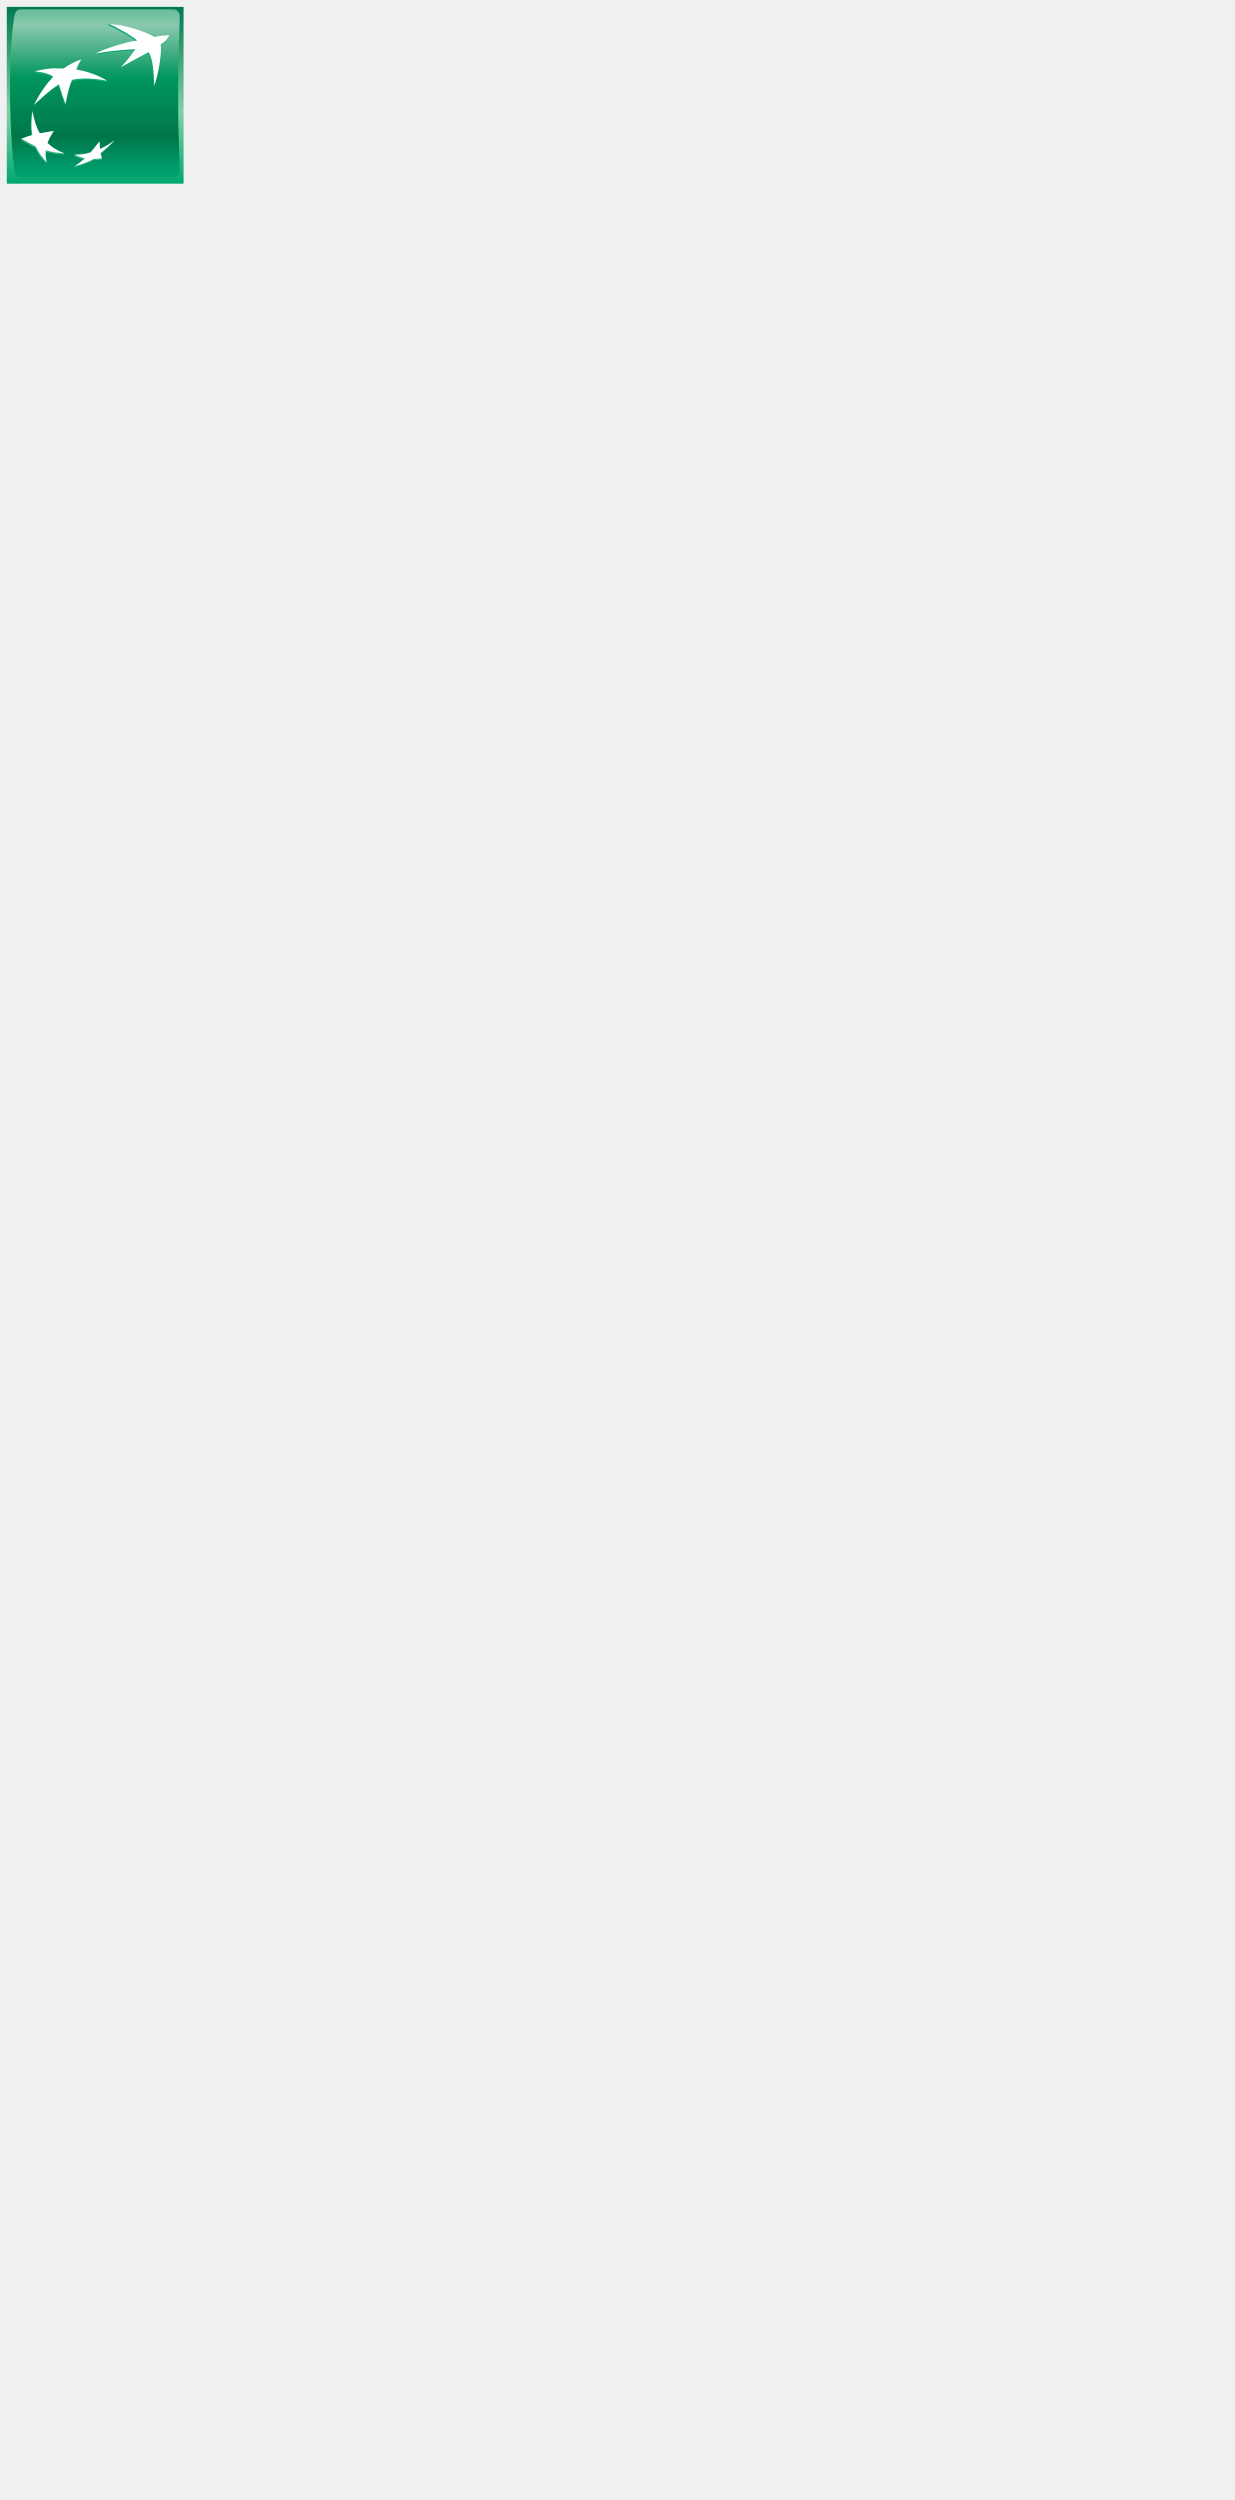
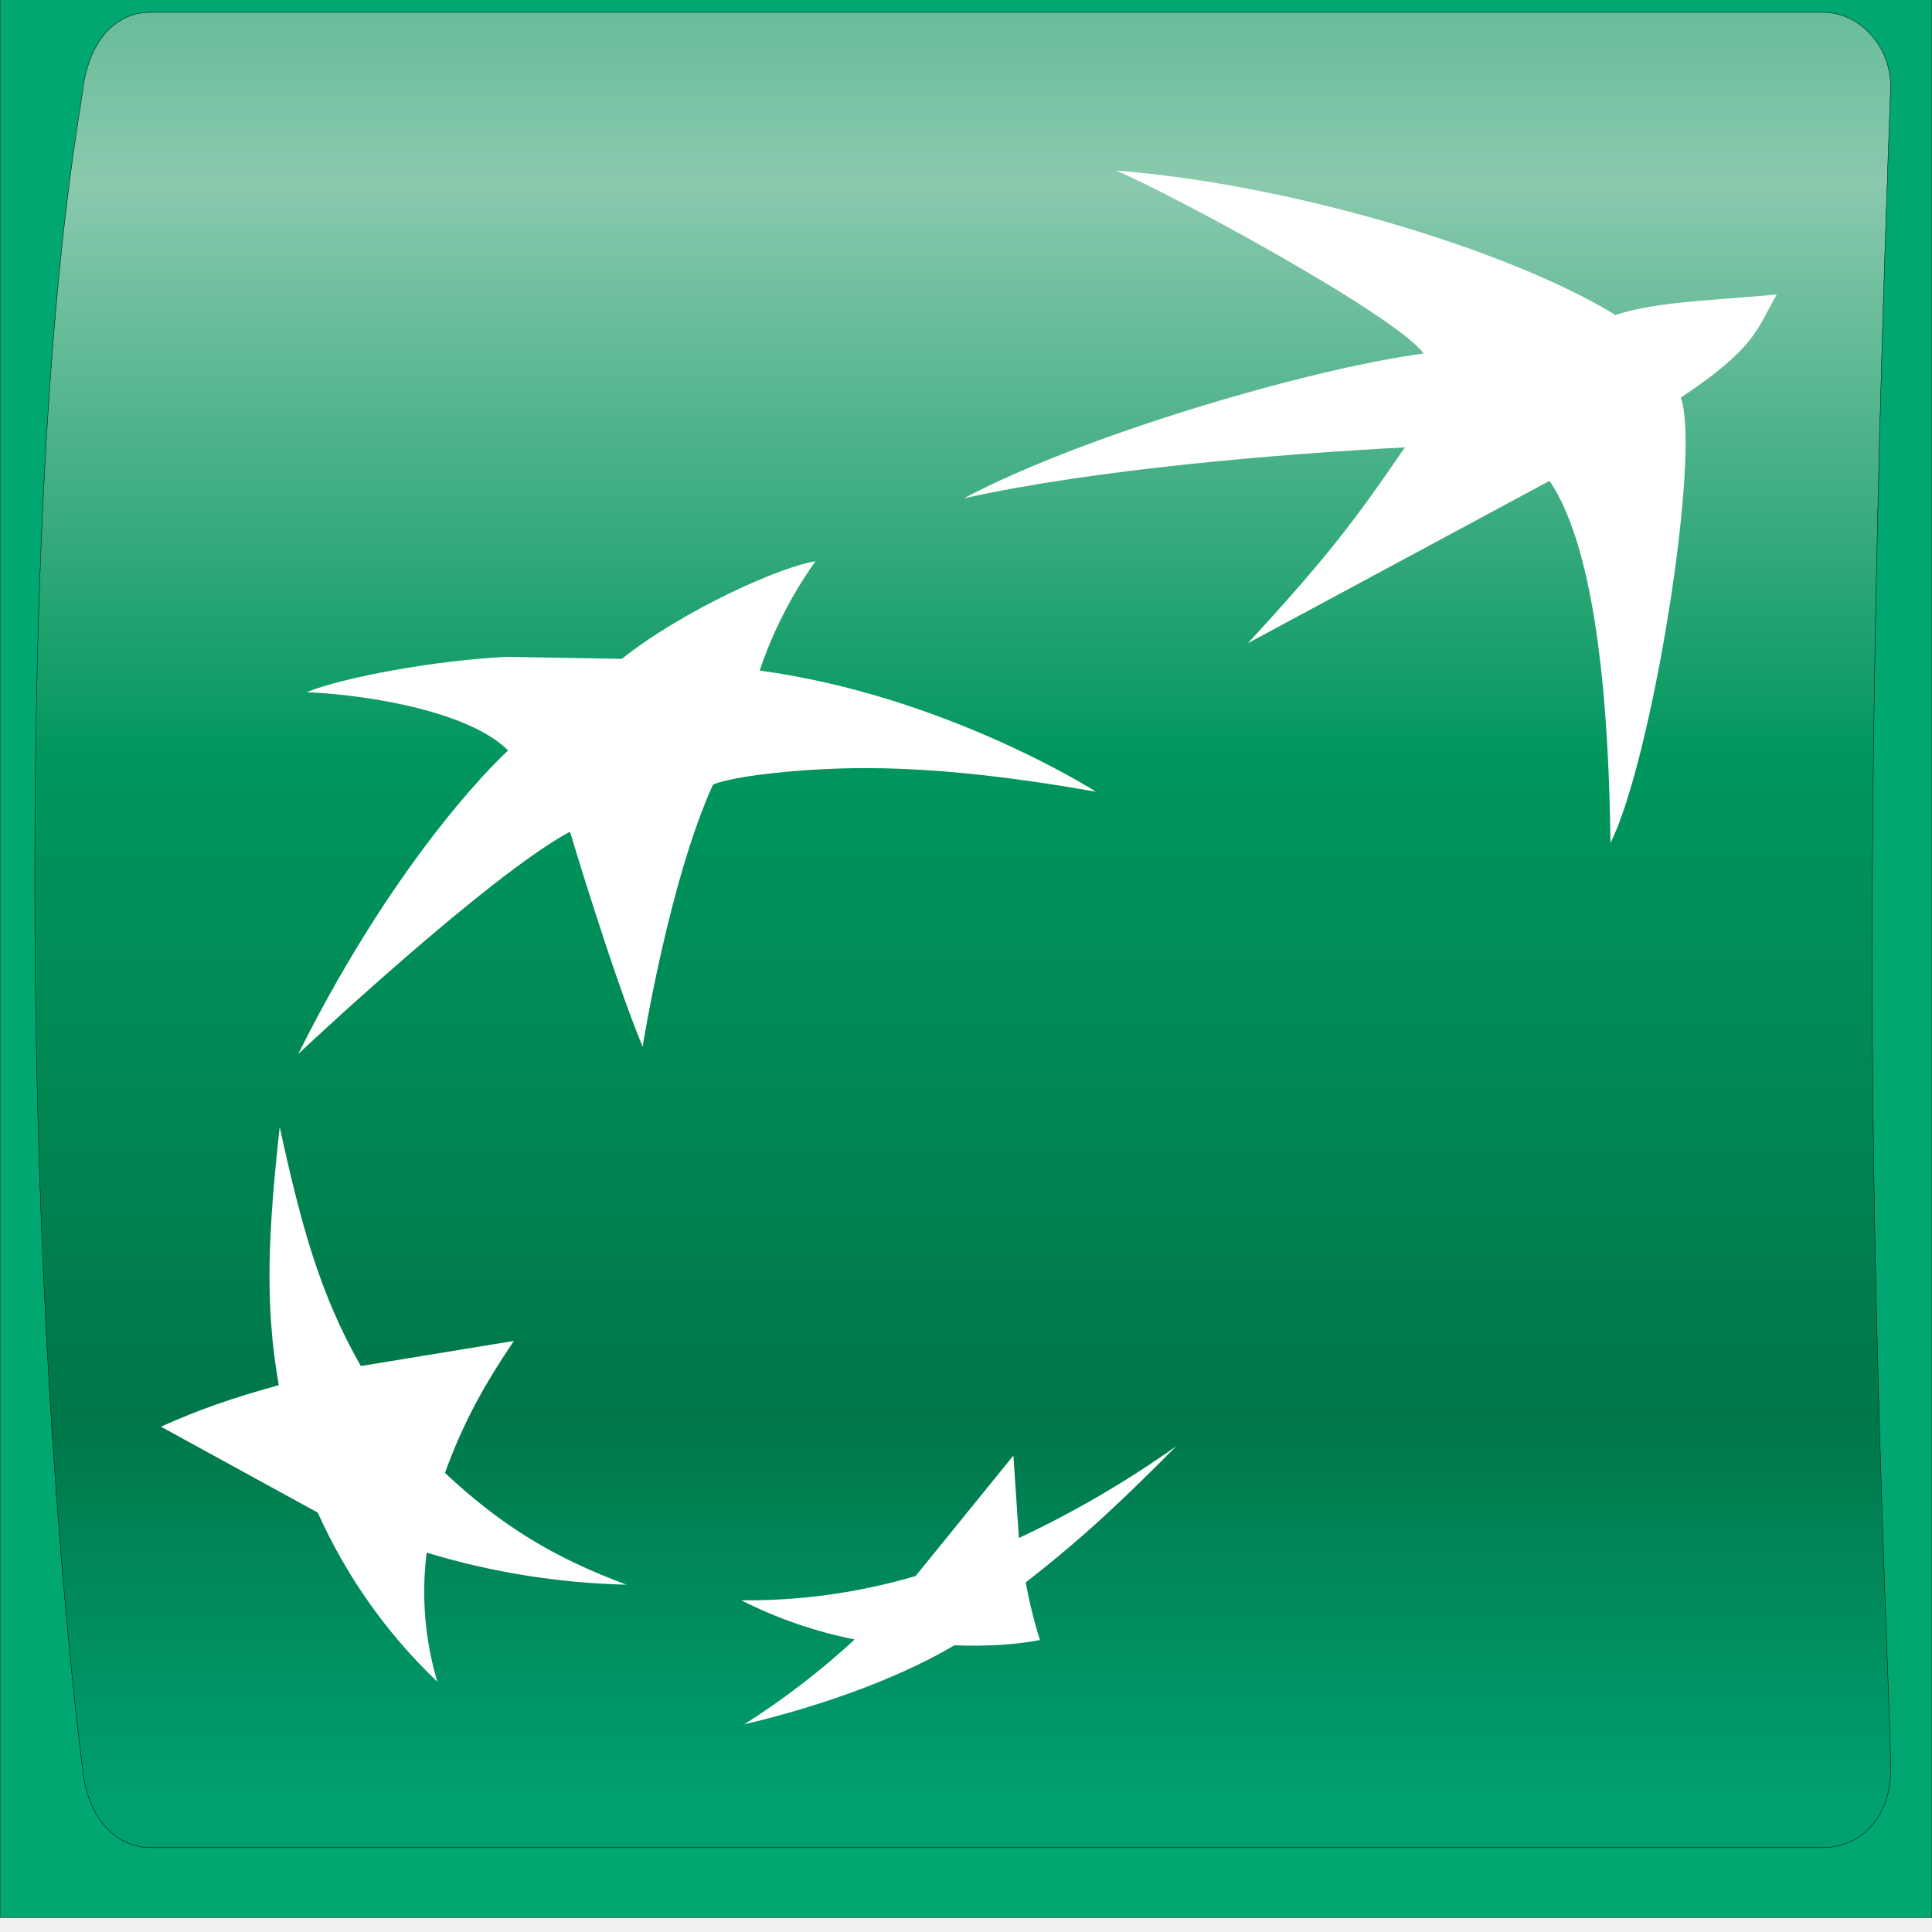
- <svg xmlns="http://www.w3.org/2000/svg" xmlns:xlink="http://www.w3.org/1999/xlink">
-   <style>.B{stroke:none}.C{font-weight:bold}.D{writing-mode:lr-tb}.E{font-family:Euro Sans}</style>
+ <svg xmlns="http://www.w3.org/2000/svg" xmlns:xlink="http://www.w3.org/1999/xlink" viewBox="0.34 6.21 133.73 133.73" width="160" h="160">
  <defs>
-     <clipPath id="A">
-       <path d="M0 17.008h595.275v56.633H0V17.008z" />
-     </clipPath>
-     <linearGradient id="B" spreadMethod="pad" gradientTransform="matrix(0,30.28597,30.28597,0,50.35863,31.94275)" y2="0" x2="1" y1="0" x1="0" xlink:href="#c">
-       <stop offset="0" stop-color="#00a876" />
-       <stop offset="1" stop-color="#009357" />
-     </linearGradient>
-     <clipPath id="C">
-       <path d="M-.009-.141h.187v.282h-.187v-.282z" />
-     </clipPath>
-     <clipPath id="D">
-       <path d="M51.455 35.282l-.109 1.598h0l-1.887-2.336h0c-.757-.209-1.621-.197-2.409-.187h0l-.834.002h0l-.124-.275a8.43 8.43 0 0 1 2.189-.761h0c-.615-.556-1.433-.981-2.018-1.371h0l-.119-.273c1.231.297 2.858.816 4.064 1.537h0c.633-.028 1.226.008 1.655.092h0l.123.277h0c-.075.279-.322.446-.396.839h0c1.135.883 1.954 1.688 2.9 2.633h0l.135.272c-.938-.639-2.077-1.525-3.17-2.047" />
-     </clipPath>
-     <linearGradient id="E" spreadMethod="pad" gradientTransform="matrix(0,30.29396,30.29396,0,45.29355,31.95125)" y2="0" x2="1" y1="0" x1="0" xlink:href="#c">
-       <stop offset="0" stop-color="#00a876" />
-       <stop offset="1" stop-color="#009357" />
-     </linearGradient>
-     <clipPath id="F">
-       <path d="M.419-.257h.316v.514H.419v-.514z" />
-     </clipPath>
-     <clipPath id="G">
-       <path d="M43.771 52.288s-.837.076-2.213.032h0c-1.17-.054-2.908-.157-3.752-.406h0l-.128-.273c1.351-.058 3.193-.41 3.897-1.123h0s-2.04-1.841-4.063-5.873h0s3.665 3.444 5.251 4.298h0l1.413-4.159h0l.127.272c.162.893.554 3.314 1.237 4.795h0s.235.148 1.405.264h0c1.181.1 2.845.161 6.001-.391h0l.13.275c-.719.417-3.596 1.647-6.641 2.062h0 .102c.421 1.225.938 2.146.938 2.146h0c-.64-.084-2.479-.946-3.704-1.919" />
-     </clipPath>
-     <linearGradient id="H" spreadMethod="pad" gradientTransform="matrix(0,30.32033,30.32033,0,39.4325,31.94615)" y2="0" x2="1" y1="0" x1="0" xlink:href="#c">
-       <stop offset="0" stop-color="#00a876" />
-       <stop offset="1" stop-color="#009357" />
-     </linearGradient>
-     <clipPath id="I">
-       <path d="M.019-.151h.363v.301H.019v-.301z" />
-     </clipPath>
-     <clipPath id="J">
-       <path d="M37.156 43.232c-.212-1.982-.304-3.4-.017-4.983h0c-.802-.228-1.507-.265-2.155-.538h0l-.12-.273 3.032-1.661h0c.62-1.341 1.27-2.243 2.307-3.27h0l.13.271c-.19.764-.43 1.389-.334 2.222h0a14.52 14.52 0 0 1 3.881-.62h0l.122.275c-1.301.504-2.599.901-3.648 1.89h0c.331.916.712 1.637 1.329 2.546h0l.128.281c-1.111-.178-2.128-.577-3.086-.771h0c-.758 1.34-1.058 3.166-1.444 4.911h0l-.125-.28z" />
-     </clipPath>
-     <linearGradient id="K" spreadMethod="pad" gradientTransform="matrix(0,30.3085,30.3085,0,58.24283,31.95125)" y2="0" x2="1" y1="0" x1="0" xlink:href="#c">
-       <stop offset="0" stop-color="#00a876" />
-       <stop offset="1" stop-color="#009357" />
-     </linearGradient>
-     <clipPath id="L">
-       <path d="M.554-.259h.438v.518H.554v-.518z" />
-     </clipPath>
-     <clipPath id="M">
-       <path d="M53.332 61.735c1.084-.456 5.415-2.8 5.952-3.541h0c-2.185-.294-6.461-1.409-8.764-2.521h0l-.134-.277c2.536.553 6.086.856 8.536.984h0c-.917-1.337-1.516-1.983-2.912-3.496h0l-.129-.292 5.839 3.135h0c.924-1.363 1.141-4.51 1.182-6.995h0c.791 1.575 1.76 7.532 1.36 8.605h0c1.617 1.115 1.838 2.011 1.838 2.011h0c-1.488-.127-2.303-.155-3.105-.413h0c-1.9 1.174-6.252 2.705-9.532 3.077h0l-.131-.277z" />
-     </clipPath>
-     <linearGradient id="N" spreadMethod="pad" gradientTransform="matrix(0,-46.84683,-46.84683,0,50.73621,76.19962)" y2="0" x2="1" y1="0" x1="0" xlink:href="#c">
-       <stop offset="0" stop-color="#009357" />
-       <stop offset=".3" stop-color="#6acaab" />
-       <stop offset=".55" stop-color="#009357" />
-       <stop offset=".835" stop-color="#007544" />
-       <stop offset="1" stop-color="#009d6a" />
-     </linearGradient>
-     <clipPath id="O">
-       <path d="M.224-.405h.801v.81H.224v-.81z" />
-     </clipPath>
-     <clipPath id="P">
-       <path d="M34.136 65.695c-.765 0-1.264-.647-1.384-1.554h0s-.986-5.187-.986-16.187h0c0-11.012.986-18.216.986-18.216h0c.094-.872.619-1.559 1.384-1.559h0 34.185c.762 0 1.374.611 1.386 1.559h0s-.383 8.436-.383 16.685h0c0 8.238.383 17.718.383 17.718h0c.021.843-.624 1.554-1.386 1.554h0-34.185z" />
-     </clipPath>
-     <linearGradient id="Q" spreadMethod="pad" gradientTransform="matrix(0,-41.69313,-41.69313,0,50.79956,67.36465)" y2="0" x2="1" y1="0" x1="0" xlink:href="#c">
-       <stop offset="0" stop-color="#007544" />
-       <stop offset=".6" stop-color="#6acaab" />
-       <stop offset="1" stop-color="#009357" />
-     </linearGradient>
-     <clipPath id="R">
-       <path d="M.023-.474h.947v.947H.023v-.947z" />
-     </clipPath>
-     <clipPath id="S">
-       <path d="M70.548 26.897H31.053v39.496h39.495V26.897z" />
-     </clipPath>
-     <linearGradient id="T" spreadMethod="pad" gradientTransform="matrix(0,29.90781,29.90781,0,426.6825,31.67401)" y2="0" x2="1" y1="0" x1="0" xlink:href="#c">
-       <stop offset="0" stop-color="#f6f7f7" />
-       <stop offset=".3" stop-color="#d1d8db" />
-       <stop offset=".3" stop-color="#d1d8db" />
-       <stop offset="1" stop-color="#f6f7f7" />
-     </linearGradient>
-     <clipPath id="U">
-       <path d="M0-14.413h1v29.3H0v-29.3z" />
-     </clipPath>
-     <linearGradient id="V" x1="0" y1="0" x2="1" y2="0" gradientTransform="matrix(0,-40.51176,-40.51176,0,262.7644,572.936)" spreadMethod="pad" xlink:href="#c">
+     <linearGradient id="b" x1="0" y1="0" x2="1" y2="0" spreadMethod="pad" xlink:href="#a">
      <stop offset="0" stop-color="#007a50" />
      <stop offset=".6" stop-color="#7fd2a4" />
      <stop offset="1" stop-color="#00a770" />
    </linearGradient>
-     <linearGradient id="W" gradientTransform="matrix(0,-48.05893,-48.05893,0,262.6961,583.1523)" spreadMethod="pad" y2="0" x2="1" y1="0" x1="0" xlink:href="#c">
+     <linearGradient id="c" gradientTransform="rotate(-90 422.919 160.228) scale(48.05893)" spreadMethod="pad" y2="0" x2="1" y1="0" x1="0" xlink:href="#a">
      <stop offset="0" stop-color="#00965e" />
      <stop offset=".3" stop-color="#8ac9ad" />
      <stop offset=".55" stop-color="#00965e" />
      <stop offset=".835" stop-color="#007749" />
      <stop offset="1" stop-color="#009f70" />
    </linearGradient>
-     <linearGradient id="X" x1="265.405" y1="559.418" x2="265.434" y2="559.418" spreadMethod="pad" xlink:href="#c">
-       <stop offset="0" stop-color="#f1471d" />
-       <stop offset="1" stop-color="#fab10b" />
-     </linearGradient>
-     <linearGradient id="Y" gradientTransform="matrix(0,32.86394,32.86394,0,271.092,536.4639)" x1="0" y1="0" x2="1" y2="0" spreadMethod="pad" xlink:href="#c">
-       <stop offset="0" stop-color="#33b880" />
-       <stop offset="1" stop-color="#00a770" />
-     </linearGradient>
-     <linearGradient id="Z" gradientTransform="matrix(0,32.87228,32.87228,0,250.7021,536.462)" x1="0" y1="0" x2="1" y2="0" spreadMethod="pad" xlink:href="#c">
-       <stop offset="0" stop-color="#33b880" />
-       <stop offset="1" stop-color="#00a770" />
-     </linearGradient>
-     <linearGradient id="a" gradientTransform="matrix(0,32.85727,32.85727,0,257.0535,536.4664)" x1="0" y1="0" x2="1" y2="0" spreadMethod="pad" xlink:href="#c">
-       <stop offset="0" stop-color="#33b880" />
-       <stop offset="1" stop-color="#00a770" />
-     </linearGradient>
-     <linearGradient id="b" gradientTransform="matrix(0,32.85816,32.85816,0,262.5457,536.4633)" x1="0" y1="0" x2="1" y2="0" spreadMethod="pad" xlink:href="#c">
-       <stop offset="0" stop-color="#33b880" />
-       <stop offset="1" stop-color="#00a770" />
-     </linearGradient>
-     <linearGradient id="c" gradientUnits="userSpaceOnUse" />
+     <linearGradient id="a" gradientUnits="userSpaceOnUse" />
  </defs>
-   <g transform="matrix(1.25 0 0 -1.25 -941.973 280.4499)" stroke="#000">
-     <g clip-path="url(#A)" transform="matrix(2.813304 0 0 2.813304 669.8915 29.11627)">
-       <g transform="translate(0 2.275)">
-         <g transform="matrix(.938649 0 0 .938649 -196.4237 -472.1429)">
-           <g stroke-width=".008">
-             <path d="M242.509 572.936h40.511v-40.512h-40.511v40.512z" fill="url(#V)" />
-             <path d="M245.668 572.376c-.785 0-1.298-.665-1.419-1.593h0s-1.012-5.319-1.012-16.611h0c0-11.298 1.012-18.69 1.012-18.69h0c.091-.895.634-1.593 1.419-1.593h0 35.064c.785 0 1.408.621 1.422 1.593h0s-.389 8.658-.389 17.114h0c0 8.457.389 18.187.389 18.187h0c.018.864-.637 1.593-1.422 1.593h0-35.064z" fill="url(#W)" fill-rule="evenodd" />
-             <path d="M265.405 559.423c.009-.004.019-.007.028-.01h0c-.009.004-.019.006-.028.01z" fill="url(#X)" />
-           </g>
-           <g stroke-width=".011">
-             <path d="M265.773 568.761c1.171-.49 5.868-3.029 6.445-3.841h0c-2.366-.312-7-1.519-9.496-2.732h0l-.147-.297c2.752.608 6.601.924 9.255 1.069h0c-.989-1.453-1.646-2.146-3.155-3.792h0l-.14-.319 6.329 3.399h0c1-1.478 1.241-4.887 1.281-7.587h0c.861 1.711 1.907 8.17 1.473 9.336h0c1.754 1.203 1.992 2.175 1.992 2.175h0c-1.61-.14-2.496-.167-3.365-.44h0c-2.058 1.262-6.776 2.925-10.336 3.328h0l-.137-.299z" fill="url(#Y)" />
-             <path d="M248.236 548.703c-.232-2.154-.327-3.692-.017-5.41h0c-.872-.243-1.634-.276-2.336-.576h0l-.133-.295c1.117-.689 2.026-1.215 3.288-1.807h0c.676-1.45 1.375-2.43 2.506-3.544h0l.137.297c-.204.826-.466 1.505-.367 2.41h0a15.61 15.61 0 0 1 4.205-.676h0l.136.299c-1.406.548-2.812.976-3.949 2.048h0c.357.996.766 1.775 1.435 2.76h0l.141.305c-1.21-.183-2.303-.625-3.348-.829h0c-.826 1.446-1.143 3.429-1.559 5.315h0l-.139-.299z" fill="url(#Z)" />
-             <path d="M255.406 558.517s-.905.084-2.4.04h0c-1.266-.058-3.152-.172-4.068-.438h0l-.133-.296c1.455-.063 3.453-.453 4.218-1.221h0s-2.123-1.923-4.261-6.069h0l-.147-.299h0s3.978 3.733 5.703 4.658h0l1.527-4.51h0l.137.301c.172.965.604 3.586 1.338 5.192h0s.261.157 1.529.28h0c1.278.116 3.08.181 6.501-.418h0l.14.296c-.774.454-3.832 1.767-7.092 2.226h0c.45 1.329 1.025 2.347 1.025 2.347h0c-.698-.096-2.688-1.029-4.018-2.088" fill="url(#a)" />
-             <path d="M263.736 540.081l-.117 1.738h0l-2.043-2.535h0c-.805-.223-1.725-.213-2.563-.205h0a21.59 21.59 0 0 1-.958-.004h0l-.135-.299a9.08 9.08 0 0 1 2.37-.818h0c-.665-.604-1.551-1.066-2.175-1.485h0l-.14-.296c1.341.316 3.1.884 4.411 1.658h0c.682-.031 1.319.015 1.787.108h0l.143.299h0c-.088.303-.355.486-.434.91h0c1.229.953 2.118 1.823 3.147 2.857h0l.144.297c-1.017-.7-2.25-1.661-3.436-2.226" fill="url(#b)" />
-           </g>
-           <g class="B">
-             <path d="M275 562.551l-6.324-3.404c1.673 1.815 2.255 2.587 3.291 4.106-2.651-.14-6.499-.458-9.245-1.068 2.391 1.278 7.136 2.699 9.637 3.037-.58.801-5.279 3.345-6.448 3.836 3.72-.291 8.267-1.678 10.471-3.028.868.272 1.769.285 3.384.428-.41-.706-.43-1.113-2.014-2.163.438-1.174-.609-7.626-1.473-9.336-.033 2.7-.268 6.108-1.279 7.591m-19.346-23.149c-1.517.564-2.611 1.218-3.816 2.346.361.993.772 1.77 1.445 2.768l-3.209-.526c-.865 1.515-1.258 2.977-1.701 5.013-.235-2.156-.324-3.697-.02-5.415-.977-.271-1.665-.508-2.47-.87l3.289-1.803a11.23 11.23 0 0 1 2.507-3.545 6.59 6.59 0 0 0-.225 2.707 15.7 15.7 0 0 1 4.2-.673m3.953 21.46h0a8.76 8.76 0 0 1-1.169-2.291c3.913-.53 7.052-2.54 7.052-2.54-3.42.606-5.224.53-6.501.417-1.269-.12-1.53-.269-1.53-.269-.922-2.022-1.475-5.496-1.475-5.496-.624 1.501-1.523 4.509-1.523 4.509-1.727-.924-5.698-4.659-5.698-4.659 2.182 4.373 4.399 6.363 4.399 6.363-.764.773-2.763 1.157-4.225 1.223.76.308 2.707.67 4.204.74l2.404-.043c1.337 1.054 3.364 1.944 4.062 2.047" fill="#fff" />
-             <path d="M263.759 542.112l-2.052-2.528a12.55 12.55 0 0 0-3.652-.509 9.19 9.19 0 0 1 2.375-.821c-.822-.744-1.517-1.275-2.315-1.779 1.338.313 3.097.882 4.406 1.657.684-.027 1.325.017 1.794.111a9.85 9.85 0 0 0-.297 1.209c1.231.954 2.128 1.819 3.155 2.856-1.092-.76-2.034-1.329-3.299-1.926l-.115 1.731" fill="#fff" />
-           </g>
-         </g>
-       </g>
+   <g clip-path="url(#A)" transform="matrix(3.5166 0 0 -3.5166 -109.398 244.055)" stroke="#000">
+     <g stroke-width=".008">
+       <path d="M242.509 572.936h40.511v-40.512h-40.511v40.512z" fill="url(#b)" transform="translate(-196.424 -469.868) scale(.93865)" />
+       <path d="M245.668 572.376c-.785 0-1.298-.665-1.419-1.593s-1.012-5.319-1.012-16.611c0-11.298 1.012-18.69 1.012-18.69.091-.895.634-1.593 1.419-1.593h35.064c.785 0 1.408.621 1.422 1.593s-.389 8.658-.389 17.114c0 8.457.389 18.187.389 18.187.018.864-.637 1.593-1.422 1.593h-35.064z" fill="url(#c)" fill-rule="evenodd" transform="translate(-196.424 -469.868) scale(.93865)" />
    </g>
+     <path d="m61.705 58.17-5.936-3.195c1.57 1.704 2.116 2.429 3.089 3.854-2.489-.131-6.1-.43-8.678-1.002 2.244 1.2 6.698 2.533 9.046 2.85-.545.752-4.955 3.14-6.053 3.601 3.492-.273 7.76-1.575 9.829-2.842.815.255 1.66.268 3.176.402-.384-.663-.403-1.045-1.89-2.03.411-1.102-.572-7.159-1.383-8.764-.03 2.535-.251 5.734-1.2 7.126m-18.16-21.73c-1.423.53-2.45 1.144-3.581 2.203.339.932.724 1.661 1.356 2.598l-3.012-.494c-.812 1.422-1.18 2.795-1.597 4.706-.22-2.024-.304-3.47-.018-5.083-.918-.254-1.563-.477-2.319-.817l3.087-1.692a10.541 10.541 0 0 1 2.353-3.328 6.186 6.186 0 0 0-.21 2.541 14.737 14.737 0 0 1 3.942-.631m3.71 20.143a8.223 8.223 0 0 1-1.097-2.15c3.673-.498 6.62-2.385 6.62-2.385-3.211.57-4.904.498-6.103.392-1.191-.113-1.436-.253-1.436-.253-.866-1.898-1.385-5.158-1.385-5.158-.585 1.408-1.43 4.232-1.43 4.232-1.62-.867-5.348-4.373-5.348-4.373 2.049 4.104 4.13 5.972 4.13 5.972-.718.726-2.594 1.086-3.966 1.148.713.29 2.54.63 3.946.695l2.256-.04c1.255.989 3.158 1.824 3.813 1.921m3.897-17.602-1.926-2.372a11.78 11.78 0 0 0-3.428-.478 8.626 8.626 0 0 1 2.23-.77 15.185 15.185 0 0 0-2.173-1.67c1.256.293 2.907.827 4.135 1.555.642-.026 1.244.016 1.684.104a9.246 9.246 0 0 0-.279 1.135c1.156.895 1.998 1.707 2.962 2.68a20.063 20.063 0 0 0-3.097-1.807l-.108 1.624" fill="#fff" style="stroke:none" stroke="none" />
  </g>
</svg>
